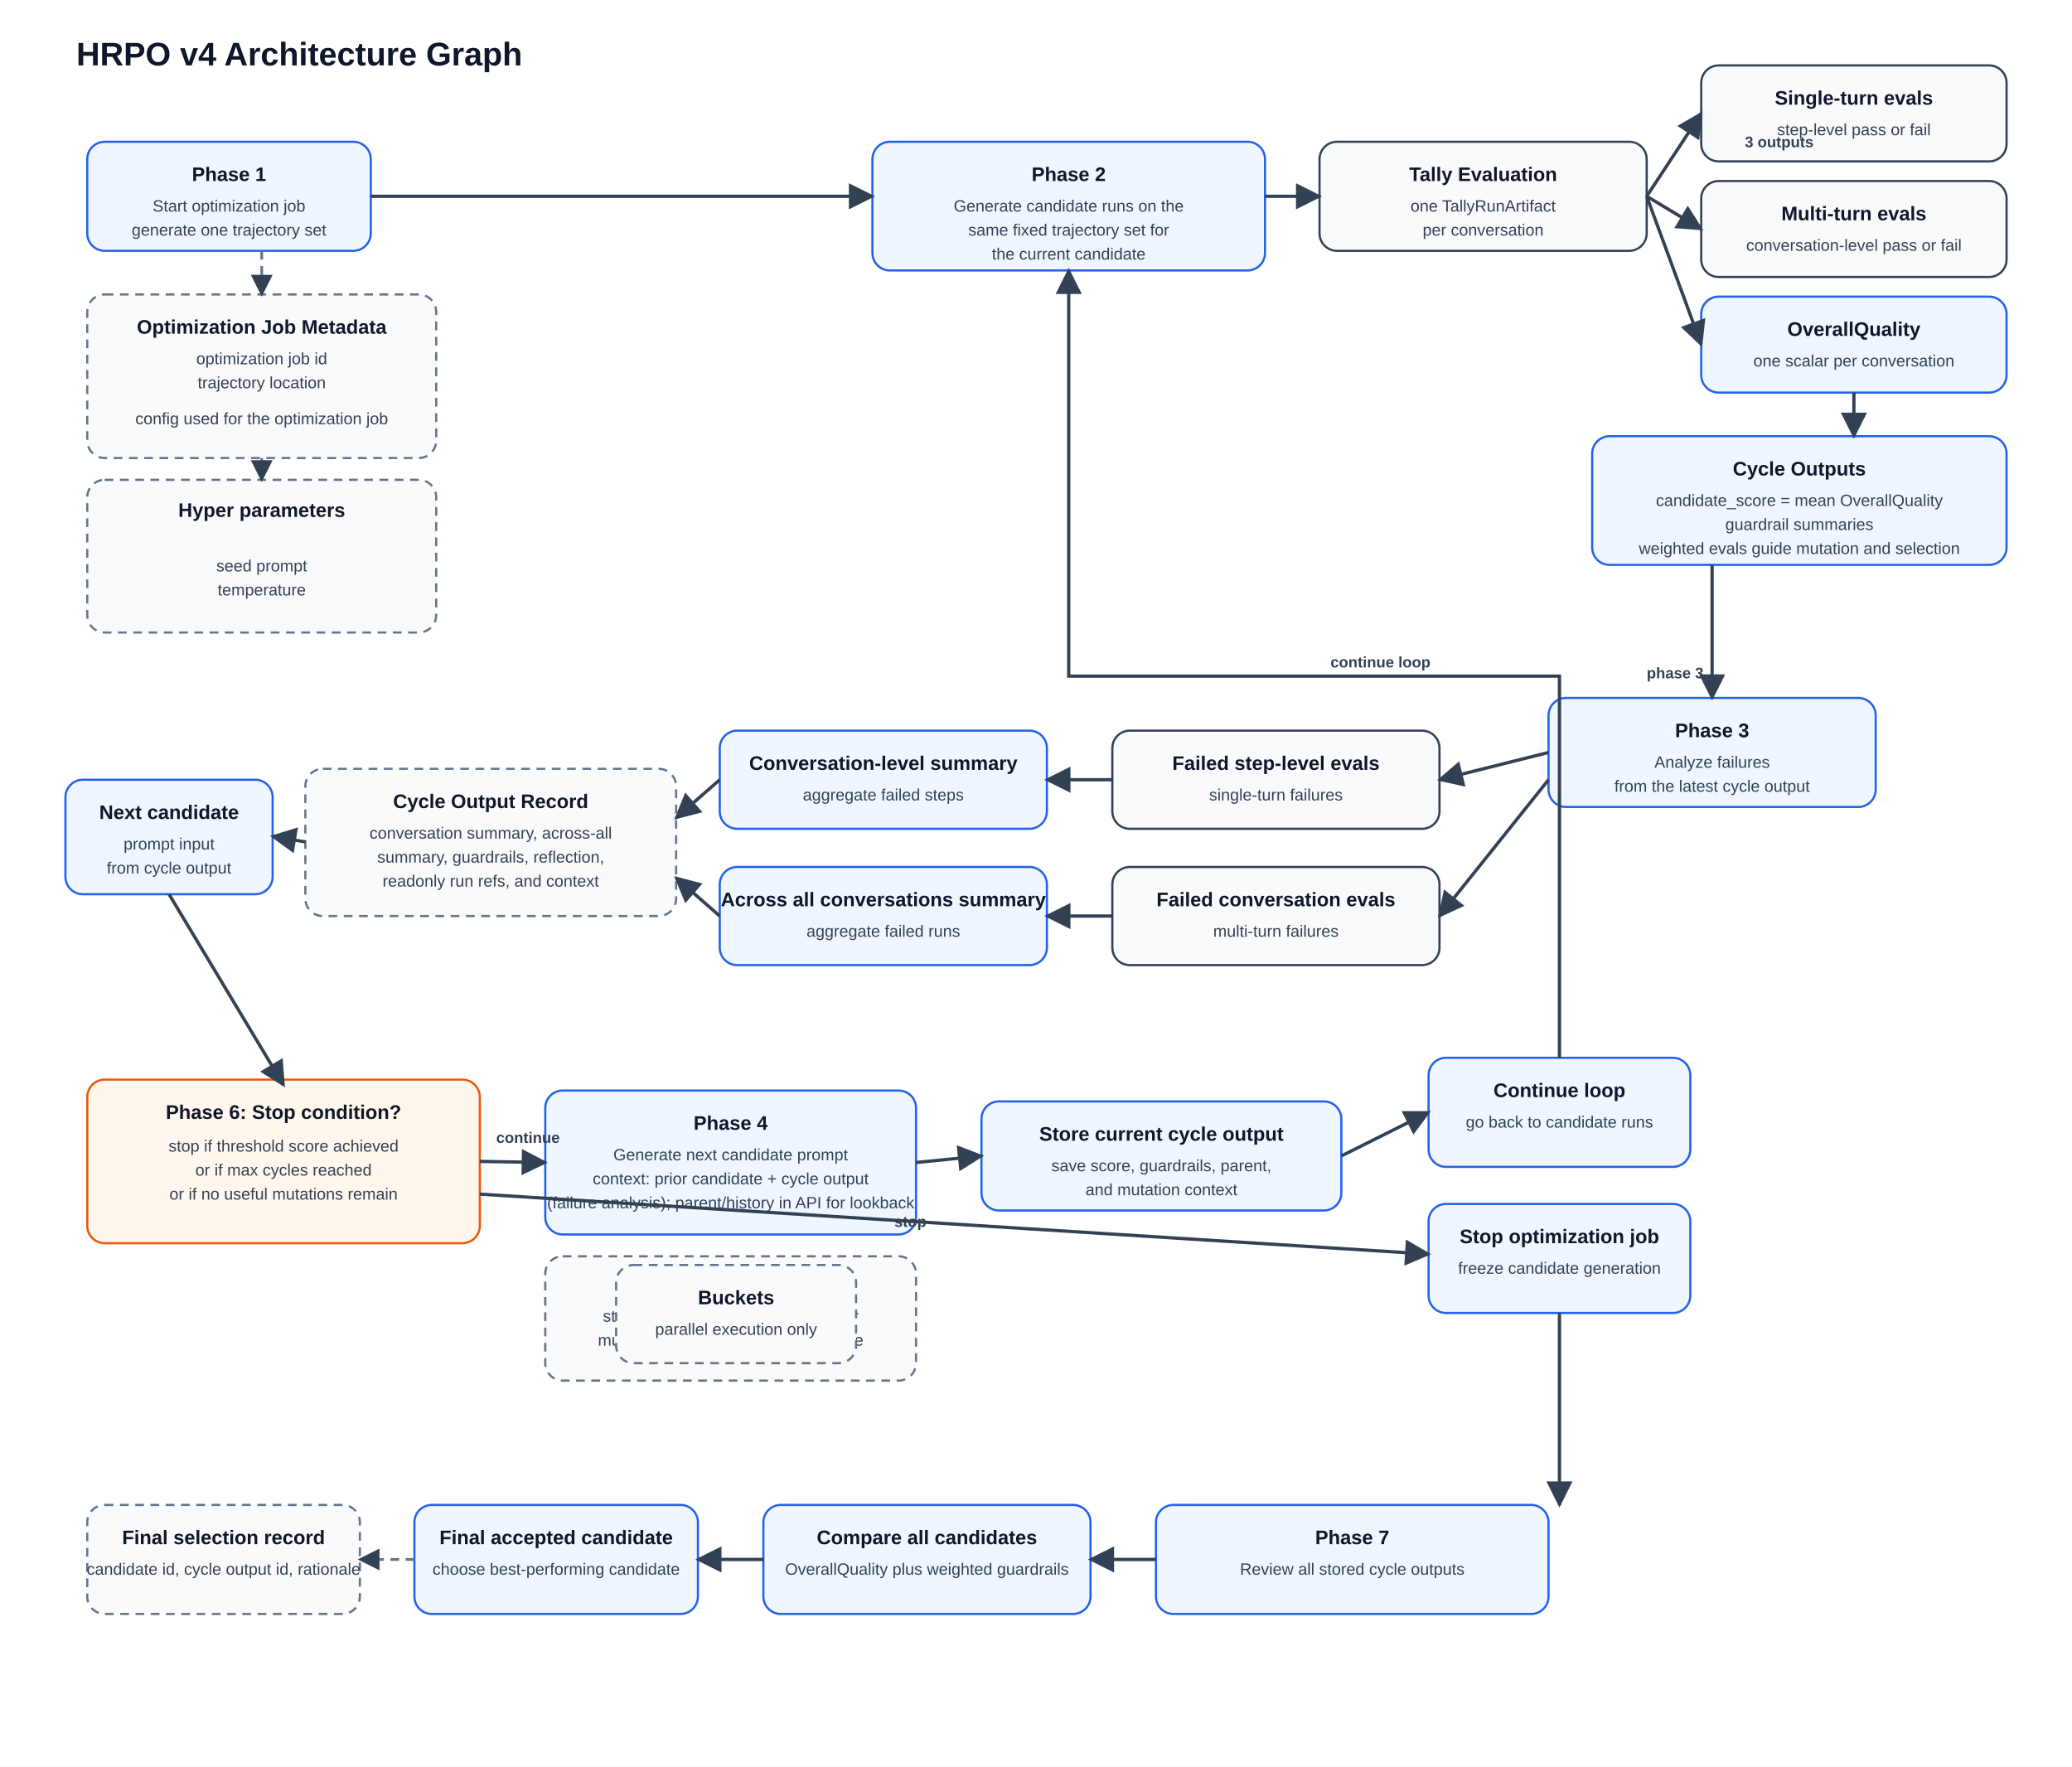
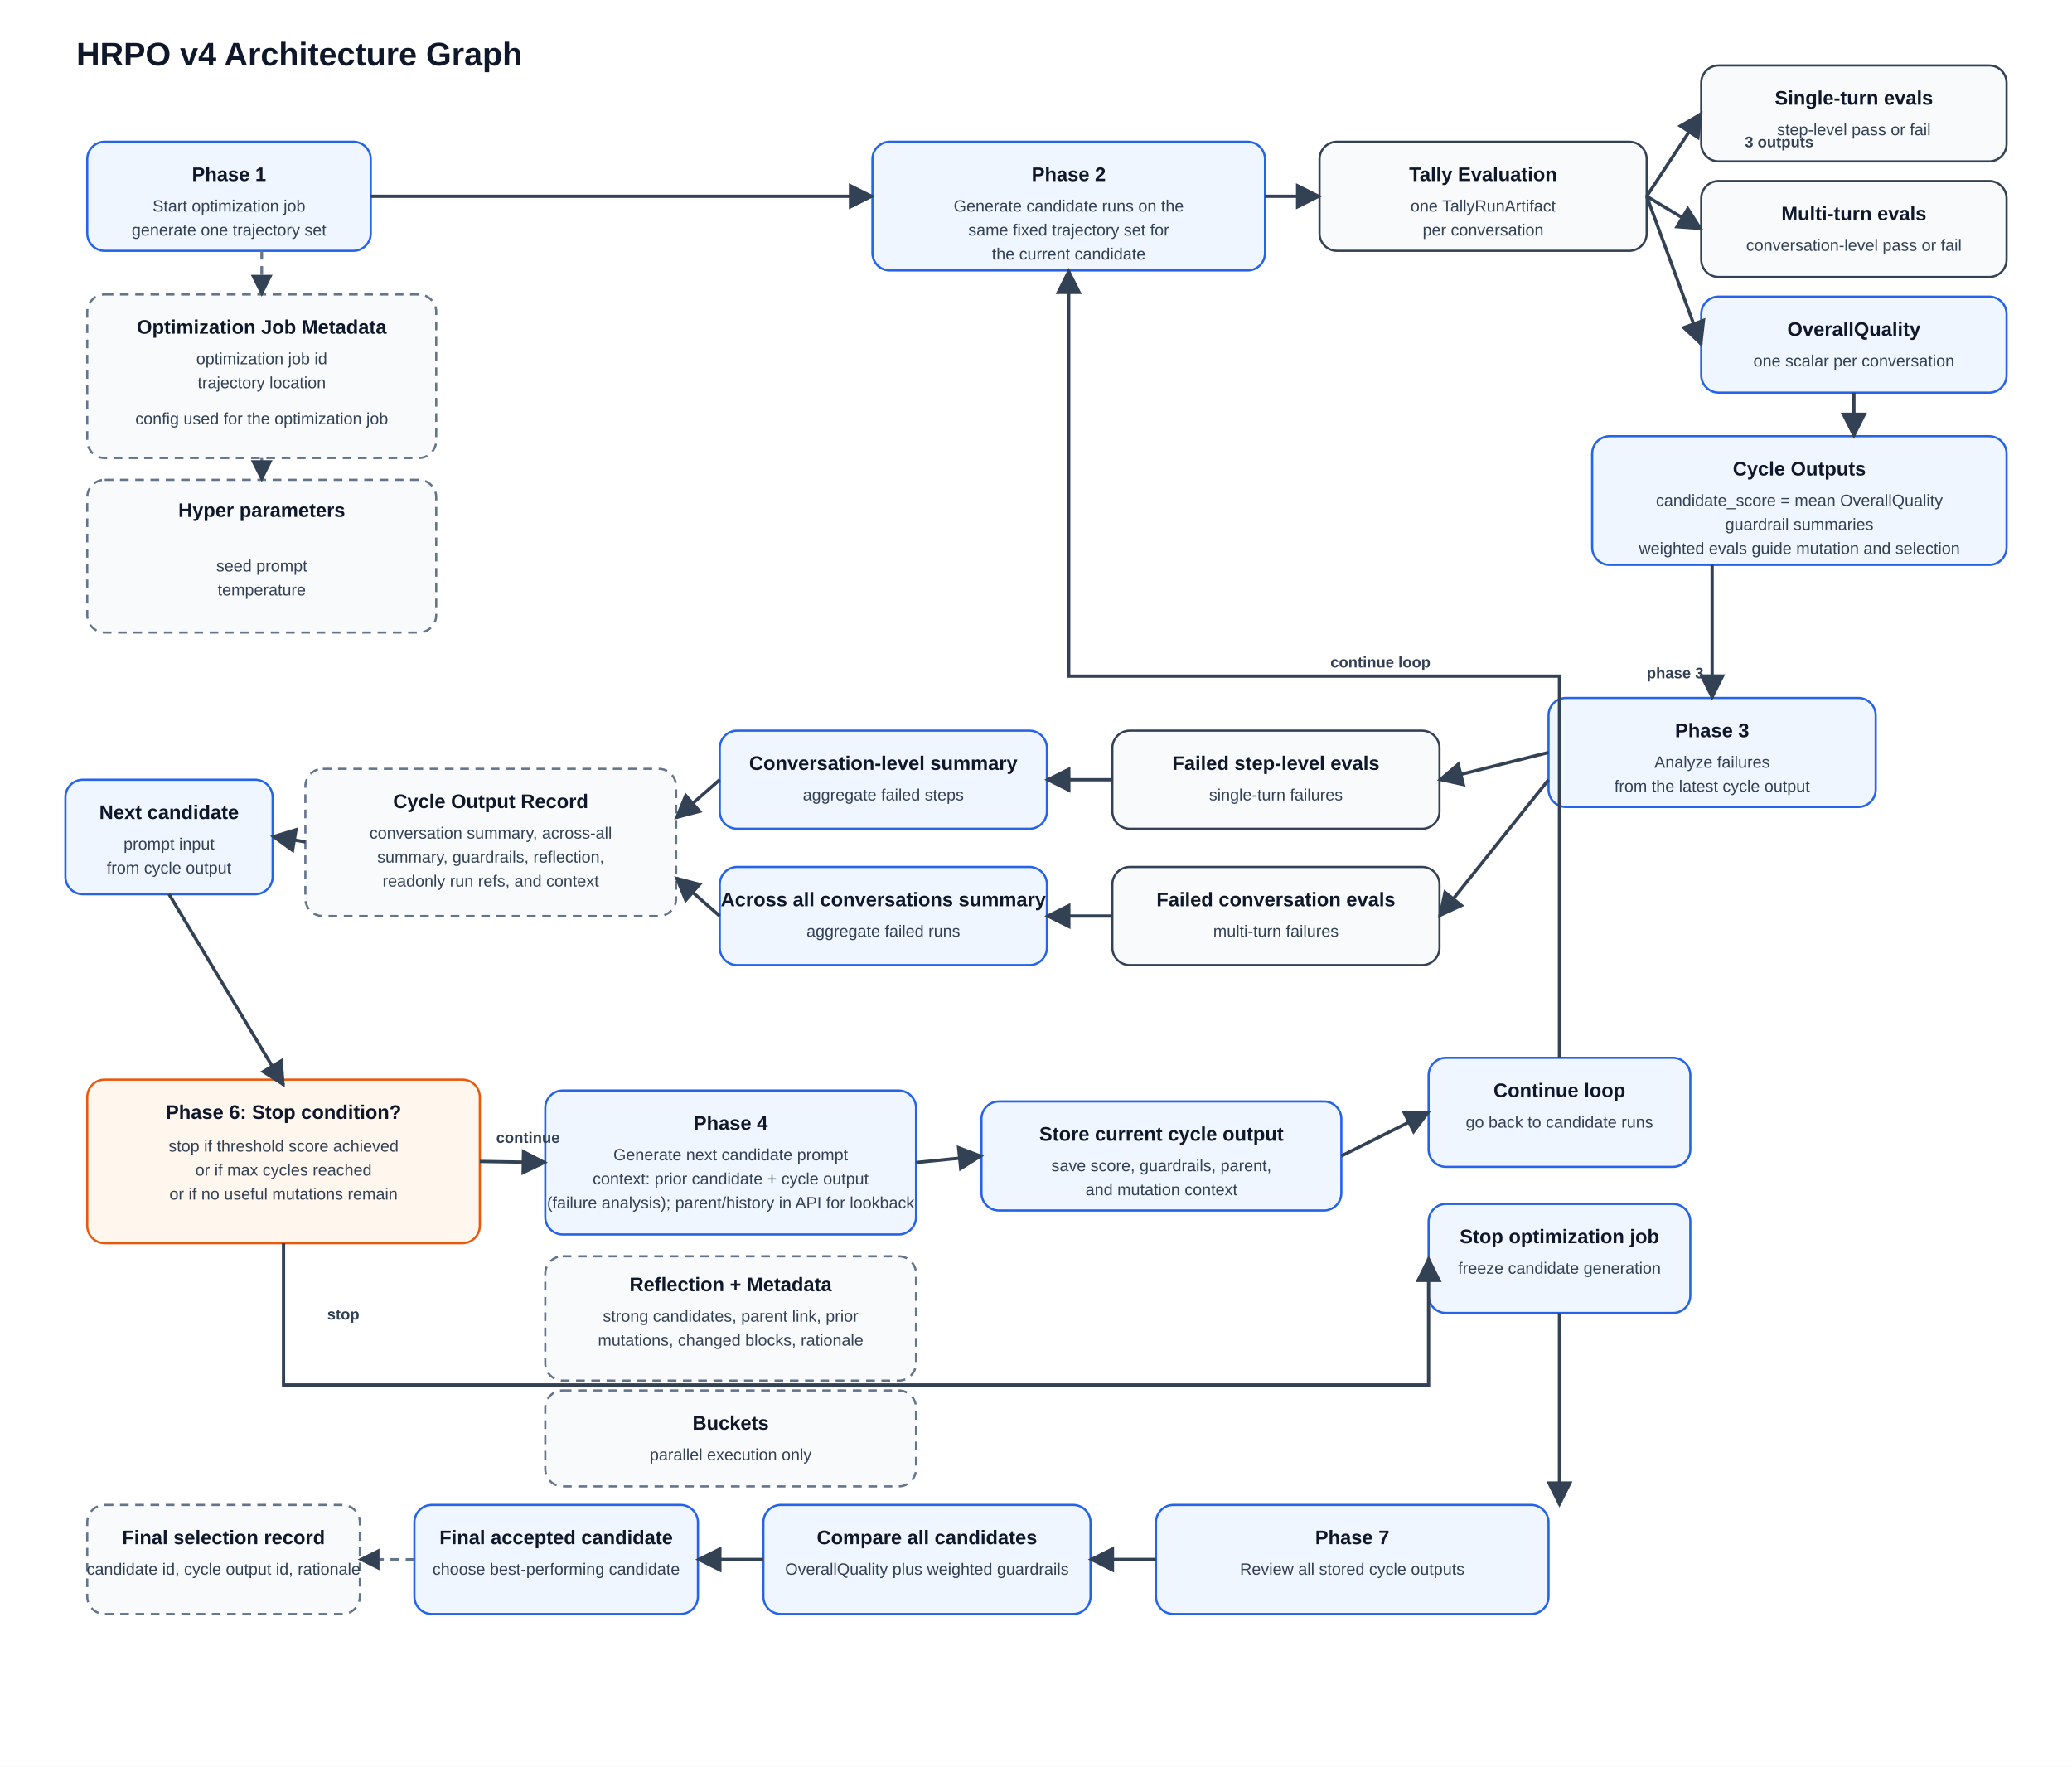
<svg xmlns="http://www.w3.org/2000/svg" width="1900" height="1620" viewBox="0 0 1900 1620">
  <defs>
    <marker id="arrow" viewBox="0 0 10 10" refX="9" refY="5" markerWidth="8" markerHeight="8" orient="auto-start-reverse">
      <path d="M 0 0 L 10 5 L 0 10 z" fill="#334155" />
    </marker>
    <style>
      .title { font: 700 30px Arial, sans-serif; fill: #0f172a; }
      .box { fill: #f8fafc; stroke: #334155; stroke-width: 2; }
      .accent { fill: #eff6ff; stroke: #2563eb; }
      .decision { fill: #fff7ed; stroke: #ea580c; }
      .support { fill: #f8fafc; stroke: #64748b; stroke-width: 2; stroke-dasharray: 8 6; }
      .text { font: 600 18px Arial, sans-serif; fill: #0f172a; }
      .small { font: 400 15px Arial, sans-serif; fill: #334155; }
      .tiny { font: 400 14px Arial, sans-serif; fill: #475569; }
      .line { stroke: #334155; stroke-width: 3; fill: none; marker-end: url(#arrow); }
      .dashed { stroke: #64748b; stroke-width: 2.5; stroke-dasharray: 8 6; fill: none; marker-end: url(#arrow); }
      .label { font: 600 14px Arial, sans-serif; fill: #334155; }
    </style>
  </defs>
  <rect width="1900" height="1620" fill="#ffffff" />
  <text x="70" y="60" class="title">HRPO v4 Architecture Graph</text>
  <rect x="80" y="130" width="260" height="100" rx="16" ry="16" class="box accent" />
  <text x="210" y="166" text-anchor="middle" class="text">Phase 1</text>
  <text x="210" y="194" text-anchor="middle" class="small">Start optimization job</text>
  <text x="210" y="216" text-anchor="middle" class="small">generate one trajectory set</text>
  <rect x="80" y="270" width="320" height="150" rx="16" ry="16" class="support" />
  <text x="240" y="306" text-anchor="middle" class="text">Optimization Job Metadata</text>
  <text x="240" y="334" text-anchor="middle" class="small">optimization job id</text>
  <text x="240" y="356" text-anchor="middle" class="small">trajectory location</text>
  <text x="240" y="389" text-anchor="middle" class="small">config used for the optimization job</text>
  <rect x="80" y="440" width="320" height="140" rx="16" ry="16" class="support" />
  <text x="240" y="474" text-anchor="middle" class="text">Hyper parameters</text>
  <text x="240" y="524" text-anchor="middle" class="small">seed prompt</text>
  <text x="240" y="546" text-anchor="middle" class="small">temperature</text>
  <rect x="800" y="130" width="360" height="118" rx="16" ry="16" class="box accent" />
  <text x="980" y="166" text-anchor="middle" class="text">Phase 2</text>
  <text x="980" y="194" text-anchor="middle" class="small">Generate candidate runs on the</text>
  <text x="980" y="216" text-anchor="middle" class="small">same fixed trajectory set for</text>
  <text x="980" y="238" text-anchor="middle" class="small">the current candidate</text>
  <rect x="1210" y="130" width="300" height="100" rx="16" ry="16" class="box" />
  <text x="1360" y="166" text-anchor="middle" class="text">Tally Evaluation</text>
  <text x="1360" y="194" text-anchor="middle" class="small">one TallyRunArtifact</text>
  <text x="1360" y="216" text-anchor="middle" class="small">per conversation</text>
  <rect x="1560" y="60" width="280" height="88" rx="16" ry="16" class="box" />
  <text x="1700" y="96" text-anchor="middle" class="text">Single-turn evals</text>
  <text x="1700" y="124" text-anchor="middle" class="small">step-level pass or fail</text>
  <rect x="1560" y="166" width="280" height="88" rx="16" ry="16" class="box" />
  <text x="1700" y="202" text-anchor="middle" class="text">Multi-turn evals</text>
  <text x="1700" y="230" text-anchor="middle" class="small">conversation-level pass or fail</text>
  <rect x="1560" y="272" width="280" height="88" rx="16" ry="16" class="box accent" />
  <text x="1700" y="308" text-anchor="middle" class="text">OverallQuality</text>
  <text x="1700" y="336" text-anchor="middle" class="small">one scalar per conversation</text>
  <rect x="1460" y="400" width="380" height="118" rx="16" ry="16" class="box accent" />
  <text x="1650" y="436" text-anchor="middle" class="text">Cycle Outputs</text>
  <text x="1650" y="464" text-anchor="middle" class="small">candidate_score = mean OverallQuality</text>
  <text x="1650" y="486" text-anchor="middle" class="small">guardrail summaries</text>
  <text x="1650" y="508" text-anchor="middle" class="small">weighted evals guide mutation and selection</text>
  <rect x="1420" y="640" width="300" height="100" rx="16" ry="16" class="box accent" />
  <text x="1570" y="676" text-anchor="middle" class="text">Phase 3</text>
  <text x="1570" y="704" text-anchor="middle" class="small">Analyze failures</text>
  <text x="1570" y="726" text-anchor="middle" class="small">from the latest cycle output</text>
  <rect x="1020" y="670" width="300" height="90" rx="16" ry="16" class="box" />
  <text x="1170" y="706" text-anchor="middle" class="text">Failed step-level evals</text>
  <text x="1170" y="734" text-anchor="middle" class="small">single-turn failures</text>
  <rect x="1020" y="795" width="300" height="90" rx="16" ry="16" class="box" />
  <text x="1170" y="831" text-anchor="middle" class="text">Failed conversation evals</text>
  <text x="1170" y="859" text-anchor="middle" class="small">multi-turn failures</text>
  <rect x="660" y="670" width="300" height="90" rx="16" ry="16" class="box accent" />
  <text x="810" y="706" text-anchor="middle" class="text">Conversation-level summary</text>
  <text x="810" y="734" text-anchor="middle" class="small">aggregate failed steps</text>
  <rect x="660" y="795" width="300" height="90" rx="16" ry="16" class="box accent" />
  <text x="810" y="831" text-anchor="middle" class="text">Across all conversations summary</text>
  <text x="810" y="859" text-anchor="middle" class="small">aggregate failed runs</text>
  <rect x="280" y="705" width="340" height="135" rx="16" ry="16" class="support" />
  <text x="450" y="741" text-anchor="middle" class="text">Cycle Output Record</text>
  <text x="450" y="769" text-anchor="middle" class="small">conversation summary, across-all</text>
  <text x="450" y="791" text-anchor="middle" class="small">summary, guardrails, reflection,</text>
  <text x="450" y="813" text-anchor="middle" class="small">readonly run refs, and context</text>
  <rect x="60" y="715" width="190" height="105" rx="16" ry="16" class="box accent" />
  <text x="155" y="751" text-anchor="middle" class="text">Next candidate</text>
  <text x="155" y="779" text-anchor="middle" class="small">prompt input</text>
  <text x="155" y="801" text-anchor="middle" class="small">from cycle output</text>
  <rect x="80" y="990" width="360" height="150" rx="16" ry="16" class="box decision" />
  <text x="260" y="1026" text-anchor="middle" class="text">Phase 6: Stop condition?</text>
  <text x="260" y="1056" text-anchor="middle" class="small">stop if threshold score achieved</text>
  <text x="260" y="1078" text-anchor="middle" class="small">or if max cycles reached</text>
  <text x="260" y="1100" text-anchor="middle" class="small">or if no useful mutations remain</text>
  <rect x="500" y="1000" width="340" height="132" rx="16" ry="16" class="box accent" />
  <text x="670" y="1036" text-anchor="middle" class="text">Phase 4</text>
  <text x="670" y="1064" text-anchor="middle" class="small">Generate next candidate prompt</text>
  <text x="670" y="1086" text-anchor="middle" class="small">context: prior candidate + cycle output</text>
  <text x="670" y="1108" text-anchor="middle" class="small">(failure analysis); parent/history in API for lookback</text>
  <rect x="500" y="1152" width="340" height="114" rx="16" ry="16" class="support" />
  <text x="670" y="1184" text-anchor="middle" class="text">Reflection + Metadata</text>
  <text x="670" y="1212" text-anchor="middle" class="small">strong candidates, parent link, prior</text>
  <text x="670" y="1234" text-anchor="middle" class="small">mutations, changed blocks, rationale</text>
  <rect x="900" y="1010" width="330" height="100" rx="16" ry="16" class="box accent" />
  <text x="1065" y="1046" text-anchor="middle" class="text">Store current cycle output</text>
  <text x="1065" y="1074" text-anchor="middle" class="small">save score, guardrails, parent,</text>
  <text x="1065" y="1096" text-anchor="middle" class="small">and mutation context</text>
  <rect x="1310" y="970" width="240" height="100" rx="16" ry="16" class="box accent" />
  <text x="1430" y="1006" text-anchor="middle" class="text">Continue loop</text>
  <text x="1430" y="1034" text-anchor="middle" class="small">go back to candidate runs</text>
  <rect x="1310" y="1104" width="240" height="100" rx="16" ry="16" class="box accent" />
  <text x="1430" y="1140" text-anchor="middle" class="text">Stop optimization job</text>
  <text x="1430" y="1168" text-anchor="middle" class="small">freeze candidate generation</text>
  <rect x="1060" y="1380" width="360" height="100" rx="16" ry="16" class="box accent" />
  <text x="1240" y="1416" text-anchor="middle" class="text">Phase 7</text>
  <text x="1240" y="1444" text-anchor="middle" class="small">Review all stored cycle outputs</text>
  <rect x="700" y="1380" width="300" height="100" rx="16" ry="16" class="box accent" />
  <text x="850" y="1416" text-anchor="middle" class="text">Compare all candidates</text>
  <text x="850" y="1444" text-anchor="middle" class="small">OverallQuality plus weighted guardrails</text>
  <rect x="380" y="1380" width="260" height="100" rx="16" ry="16" class="box accent" />
  <text x="510" y="1416" text-anchor="middle" class="text">Final accepted candidate</text>
  <text x="510" y="1444" text-anchor="middle" class="small">choose best-performing candidate</text>
  <rect x="80" y="1380" width="250" height="100" rx="16" ry="16" class="support" />
  <text x="205" y="1416" text-anchor="middle" class="text">Final selection record</text>
  <text x="205" y="1444" text-anchor="middle" class="small">candidate id, cycle output id, rationale</text>
-   <rect x="565" y="1160" width="220" height="90" rx="16" ry="16" class="support" />
-   <text x="675" y="1196" text-anchor="middle" class="text">Buckets</text>
-   <text x="675" y="1224" text-anchor="middle" class="small">parallel execution only</text>
+   <rect x="500" y="1275" width="340" height="88" rx="16" ry="16" class="support" />
+   <text x="670" y="1311" text-anchor="middle" class="text">Buckets</text>
+   <text x="670" y="1339" text-anchor="middle" class="small">parallel execution only</text>
  <path d="M340 180 L800 180" class="line" />
  <path d="M240 230 L240 270" class="dashed" />
  <path d="M240 420 L240 440" class="dashed" />
  <path d="M1160 180 L1210 180" class="line" />
  <path d="M1510 180 L1560 104" class="line" />
  <path d="M1510 180 L1560 210" class="line" />
  <path d="M1510 180 L1560 316" class="line" />
  <path d="M1700 360 L1700 400" class="line" />
  <path d="M1570 518 L1570 640" class="line" />
  <path d="M1420 690 L1320 715" class="line" />
  <path d="M1420 715 L1320 840" class="line" />
  <path d="M1020 715 L960 715" class="line" />
  <path d="M1020 840 L960 840" class="line" />
  <path d="M660 715 L620 750" class="line" />
  <path d="M660 840 L620 805" class="line" />
  <path d="M280 772 L250 767" class="line" />
  <path d="M155 820 L260 995" class="line" />
  <path d="M440 1065 L500 1066" class="line" />
  <path d="M840 1066 L900 1060" class="line" />
  <path d="M1230 1060 L1310 1020" class="line" />
-   <path d="M440 1095 L1310 1150" class="line" />
+   <path d="M260 1140 L260 1270 L1310 1270 L1310 1154" class="line" />
  <path d="M1430 970 L1430 620 L980 620 L980 248" class="line" />
  <path d="M1430 1204 L1430 1380" class="line" />
  <path d="M1060 1430 L1000 1430" class="line" />
  <path d="M700 1430 L640 1430" class="line" />
  <path d="M380 1430 L330 1430" class="dashed" />
  <text x="1600" y="135" class="label">3 outputs</text>
  <text x="1510" y="622" class="label">phase 3</text>
  <text x="455" y="1048" class="label">continue</text>
-   <text x="820" y="1125" class="label">stop</text>
+   <text x="300" y="1210" class="label">stop</text>
  <text x="1220" y="612" class="label">continue loop</text>
</svg>
